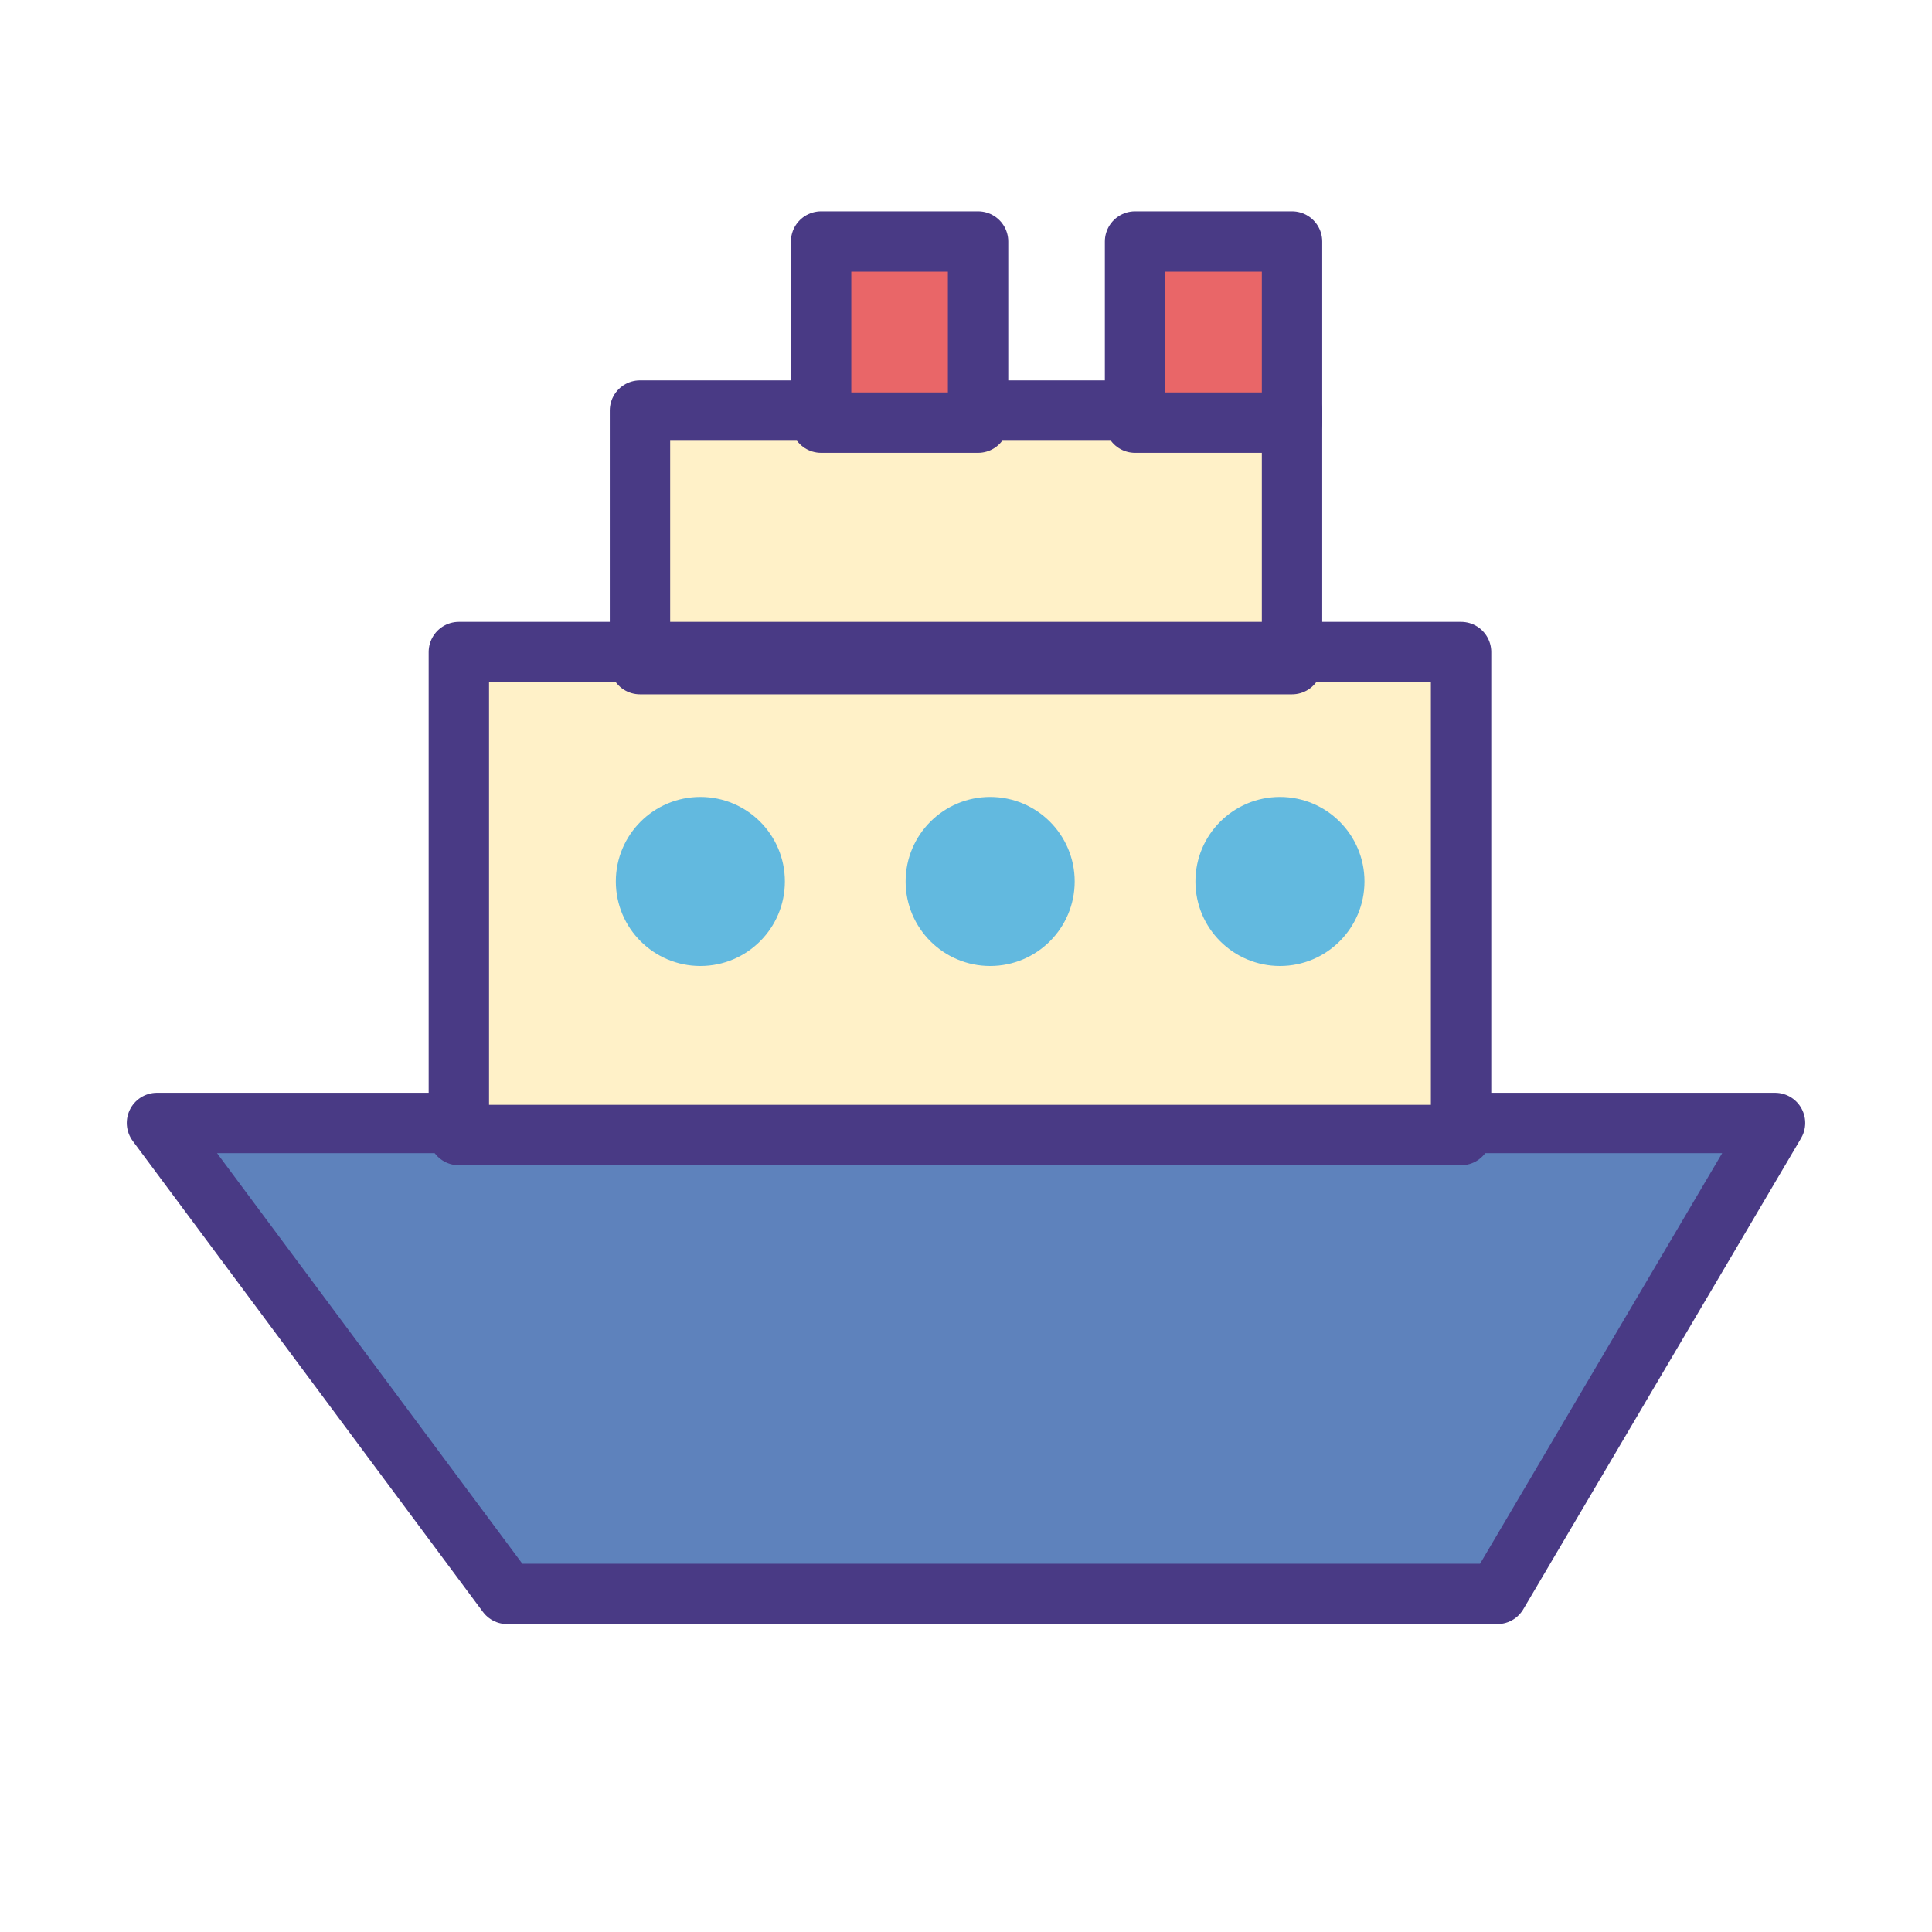
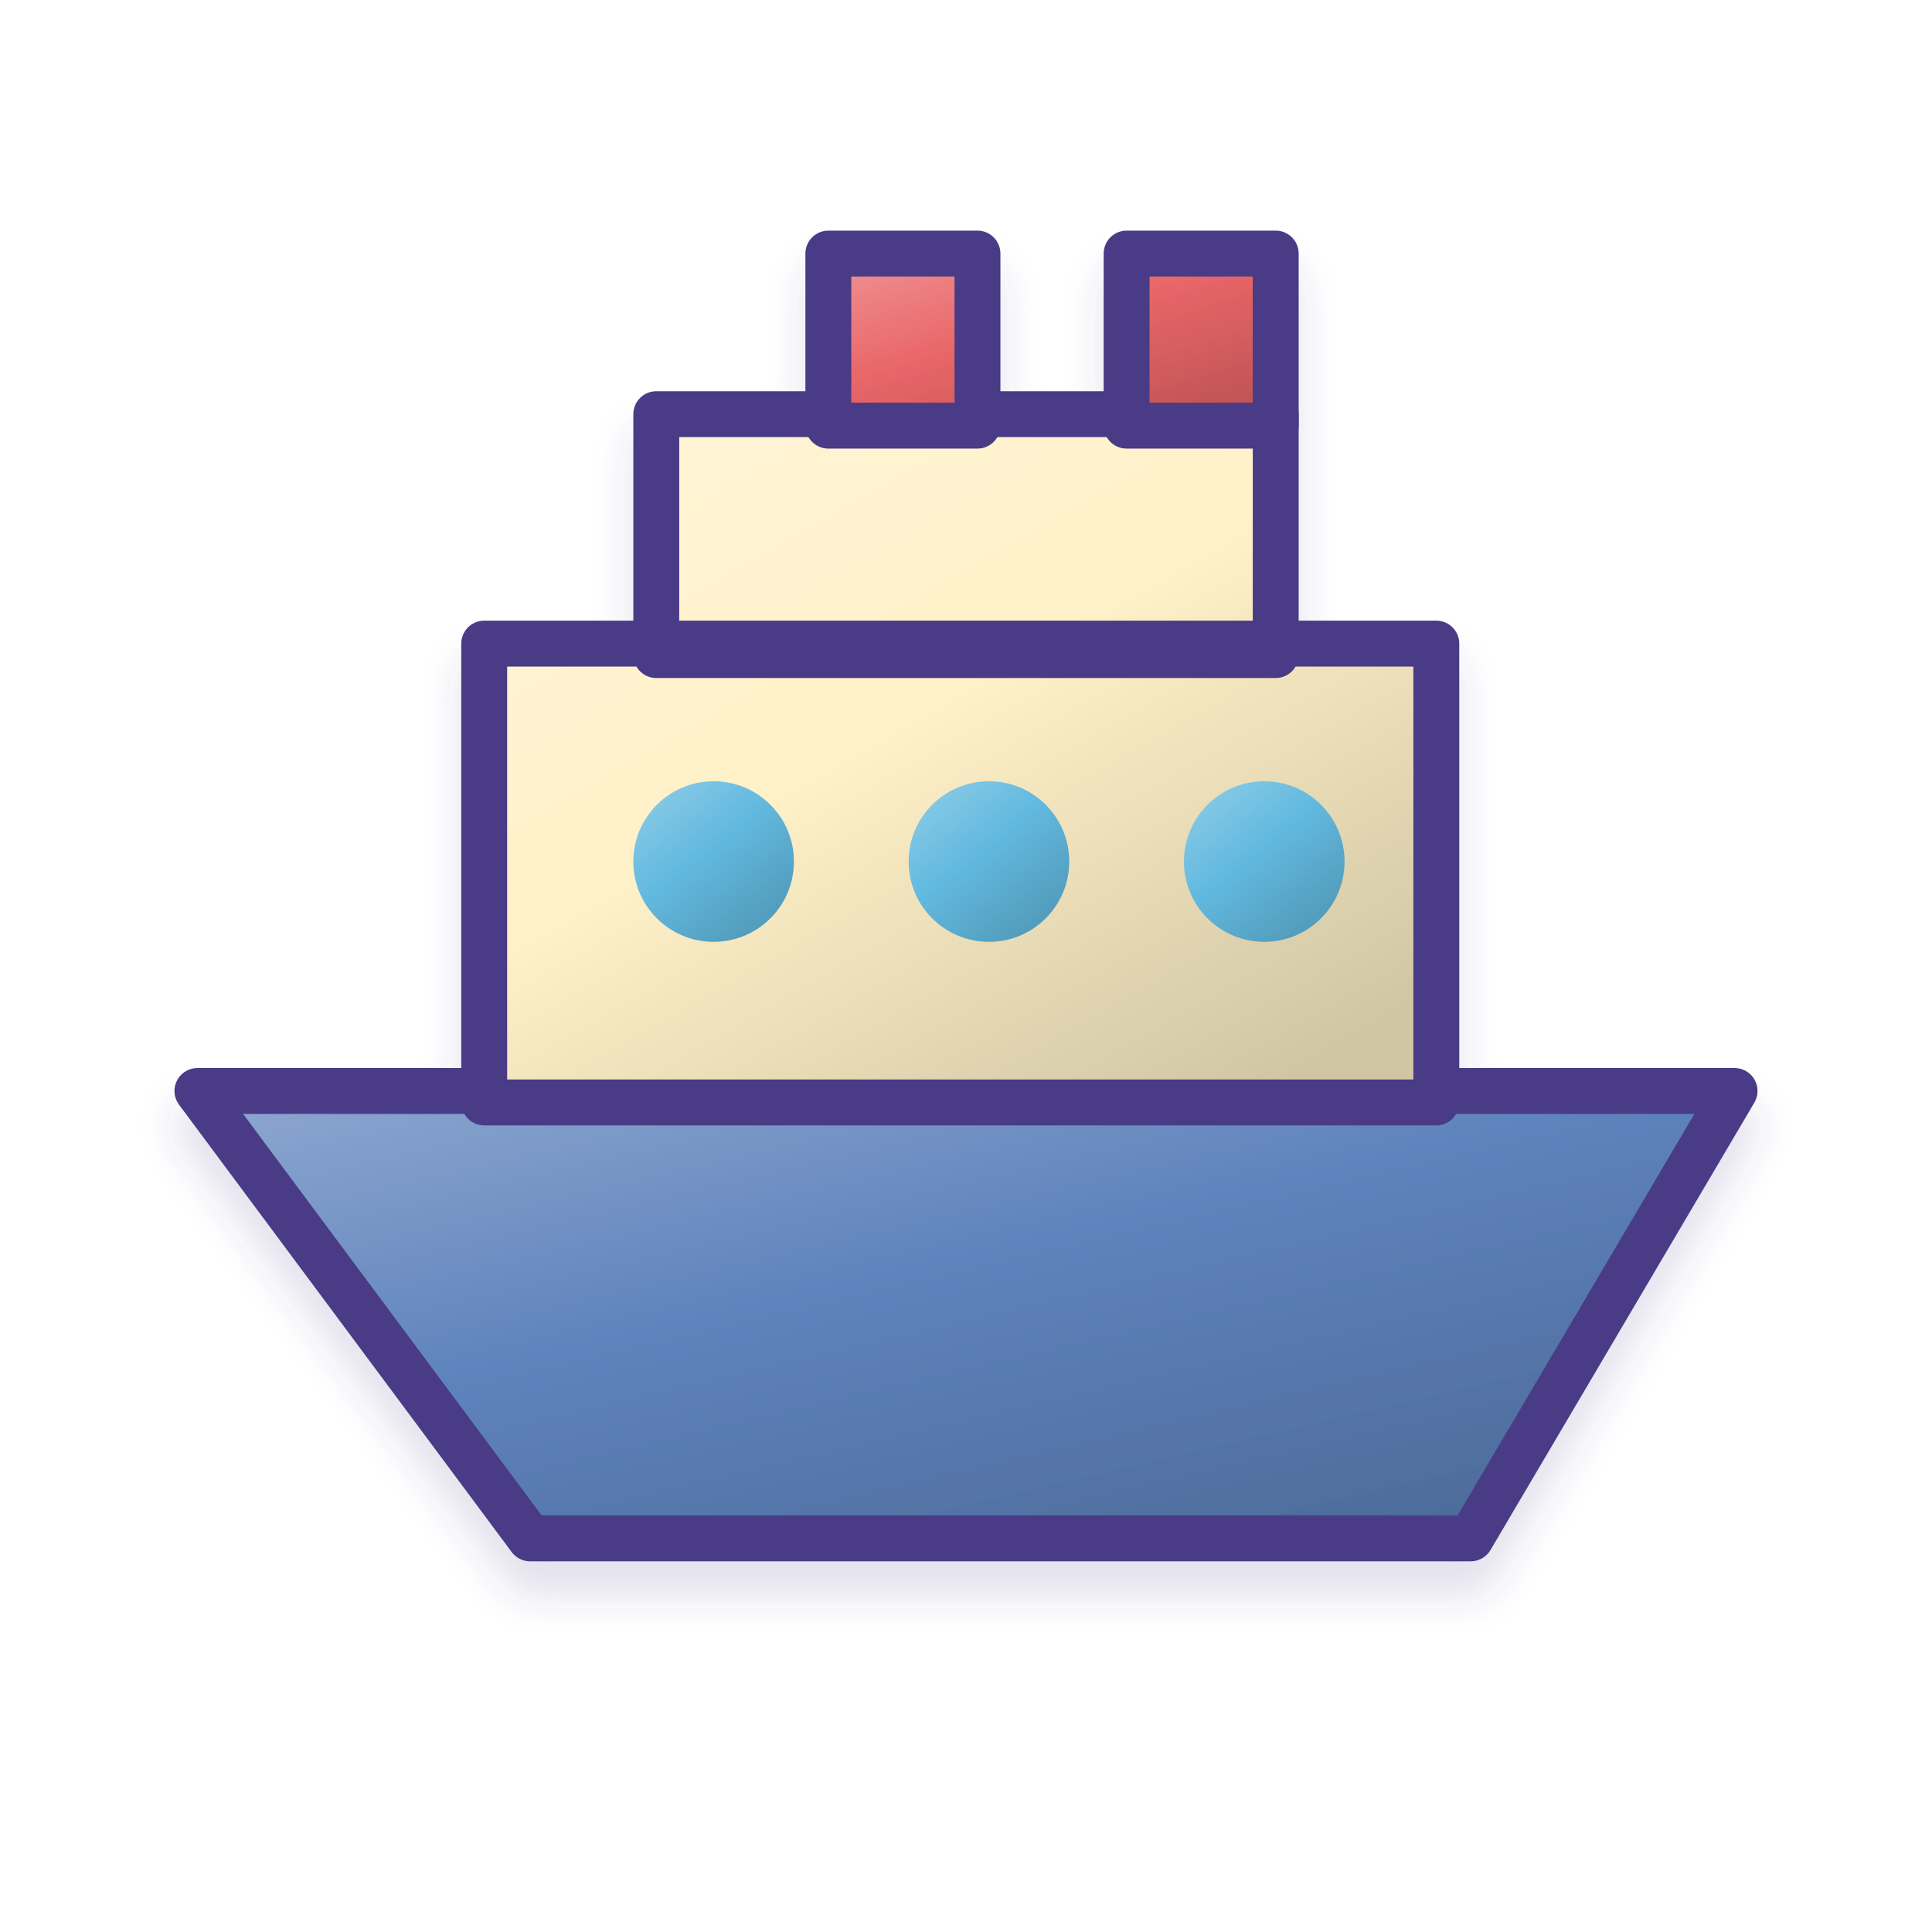
- <svg xmlns="http://www.w3.org/2000/svg" viewBox="0 0 160 160" role="img">
-   <path d="M13 93h134l-23 39H42z" fill="#5e82bc" stroke="#493a85" stroke-width="5" stroke-linecap="round" stroke-linejoin="round" />
-   <path d="M38 54h83v40H38zM53 34h54v21H53z" fill="#fff1c8" stroke="#493a85" stroke-width="5" stroke-linecap="round" stroke-linejoin="round" />
-   <path d="M68 20h13v15H68zM94 20h13v15H94z" fill="#e96668" stroke="#493a85" stroke-width="5" stroke-linecap="round" stroke-linejoin="round" />
-   <g fill="#62b9df">
-     <circle cx="58" cy="73" r="7" />
-     <circle cx="82" cy="73" r="7" />
-     <circle cx="106" cy="73" r="7" />
+ <svg xmlns="http://www.w3.org/2000/svg" viewBox="0 0 160 160" role="img" data-art-direction="soft-toy">
+   <defs>
+     <linearGradient id="material-0" x1="0" y1="0" x2=".8" y2="1">
+       <stop stop-color="#8ea8d0" />
+       <stop offset=".48" stop-color="#5e82bc" />
+       <stop offset="1" stop-color="#4d6b9a" />
+     </linearGradient>
+     <linearGradient id="material-1" x1="0" y1="0" x2=".8" y2="1">
+       <stop stop-color="#fff5d9" />
+       <stop offset=".48" stop-color="#fff1c8" />
+       <stop offset="1" stop-color="#d1c6a4" />
+     </linearGradient>
+     <linearGradient id="material-2" x1="0" y1="0" x2=".8" y2="1">
+       <stop stop-color="#f09495" />
+       <stop offset=".48" stop-color="#e96668" />
+       <stop offset="1" stop-color="#bf5455" />
+     </linearGradient>
+     <linearGradient id="material-3" x1="0" y1="0" x2=".8" y2="1">
+       <stop stop-color="#91cee9" />
+       <stop offset=".48" stop-color="#62b9df" />
+       <stop offset="1" stop-color="#5098b7" />
+     </linearGradient>
+     <filter id="soft-shadow" x="-15%" y="-15%" width="130%" height="140%" color-interpolation-filters="sRGB">
+       <feDropShadow dx="0" dy="3" stdDeviation="1.6" flood-color="#493a85" flood-opacity=".16" />
+     </filter>
+   </defs>
+   <g transform="translate(4 2) scale(.95)" filter="url(#soft-shadow)">
+     <path d="M13 93h134l-23 39H42z" fill="url(#material-0)" stroke="#493a85" stroke-width="4" stroke-linecap="round" stroke-linejoin="round" />
+     <path d="M38 54h83v40H38zM53 34h54v21H53z" fill="url(#material-1)" stroke="#493a85" stroke-width="4" stroke-linecap="round" stroke-linejoin="round" />
+     <path d="M68 20h13v15H68zM94 20h13v15H94z" fill="url(#material-2)" stroke="#493a85" stroke-width="4" stroke-linecap="round" stroke-linejoin="round" />
+     <g fill="url(#material-3)">
+       <circle cx="58" cy="73" r="7" />
+       <circle cx="82" cy="73" r="7" />
+       <circle cx="106" cy="73" r="7" />
+     </g>
  </g>
</svg>
